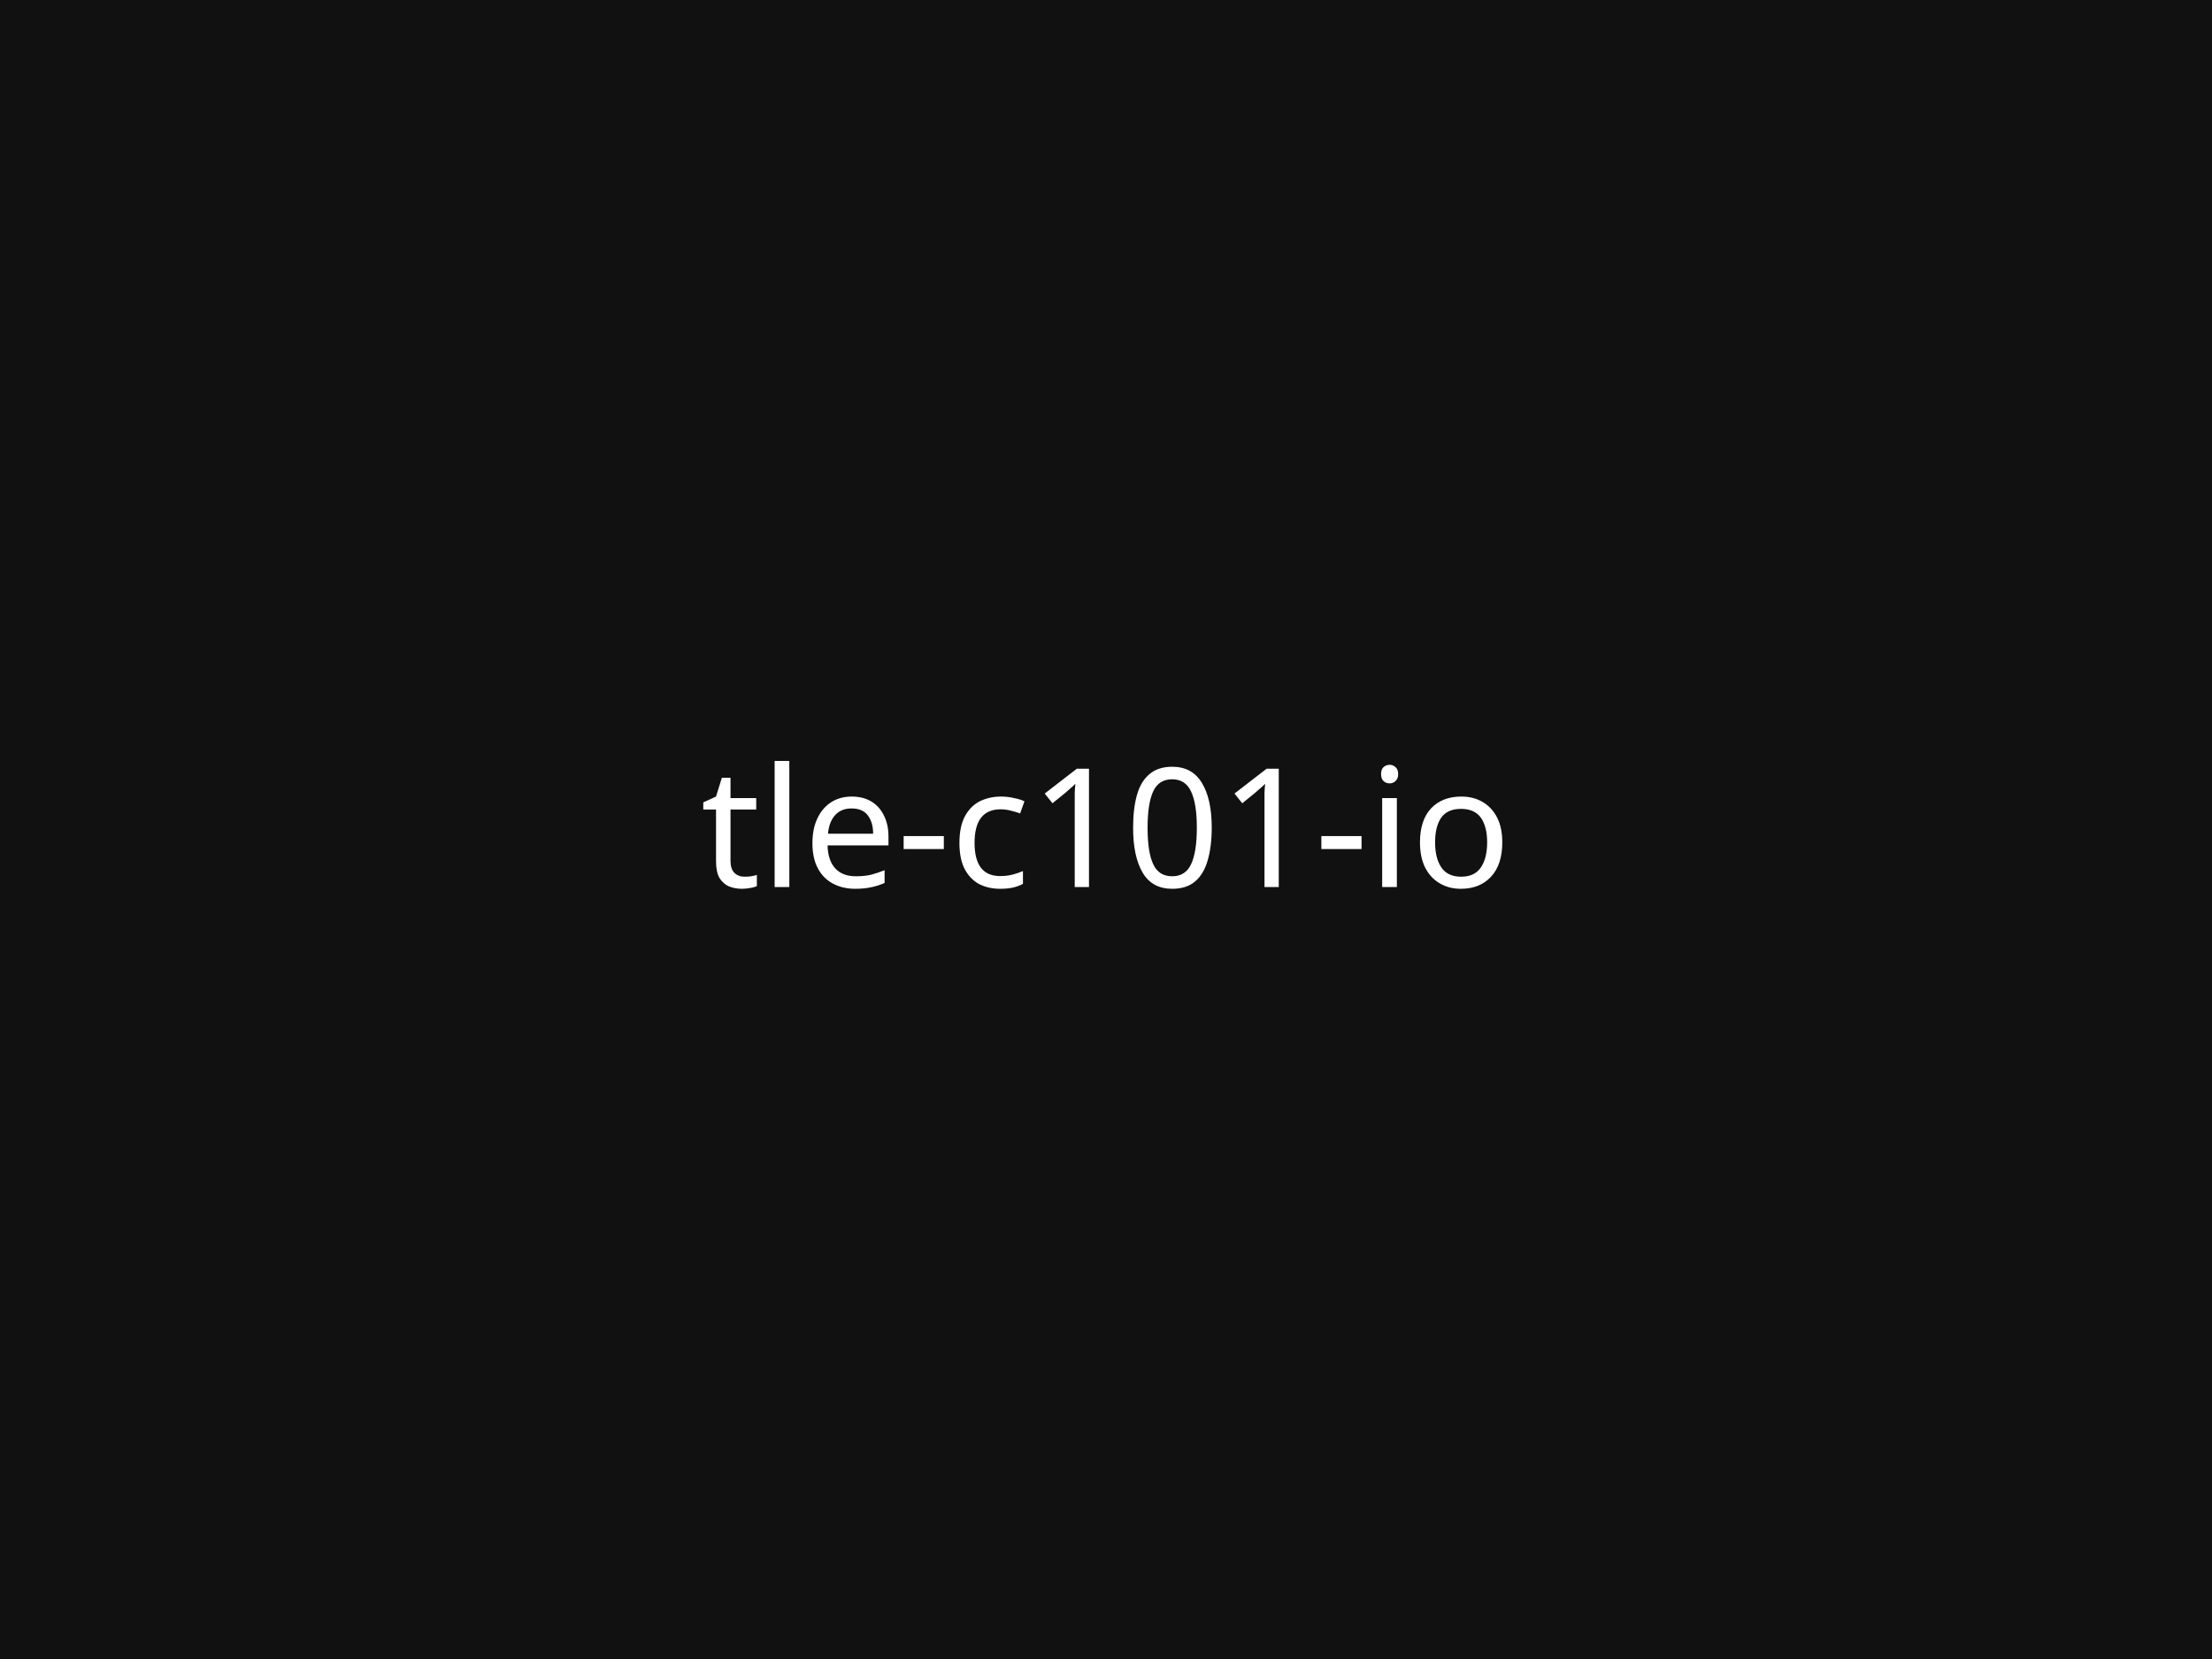
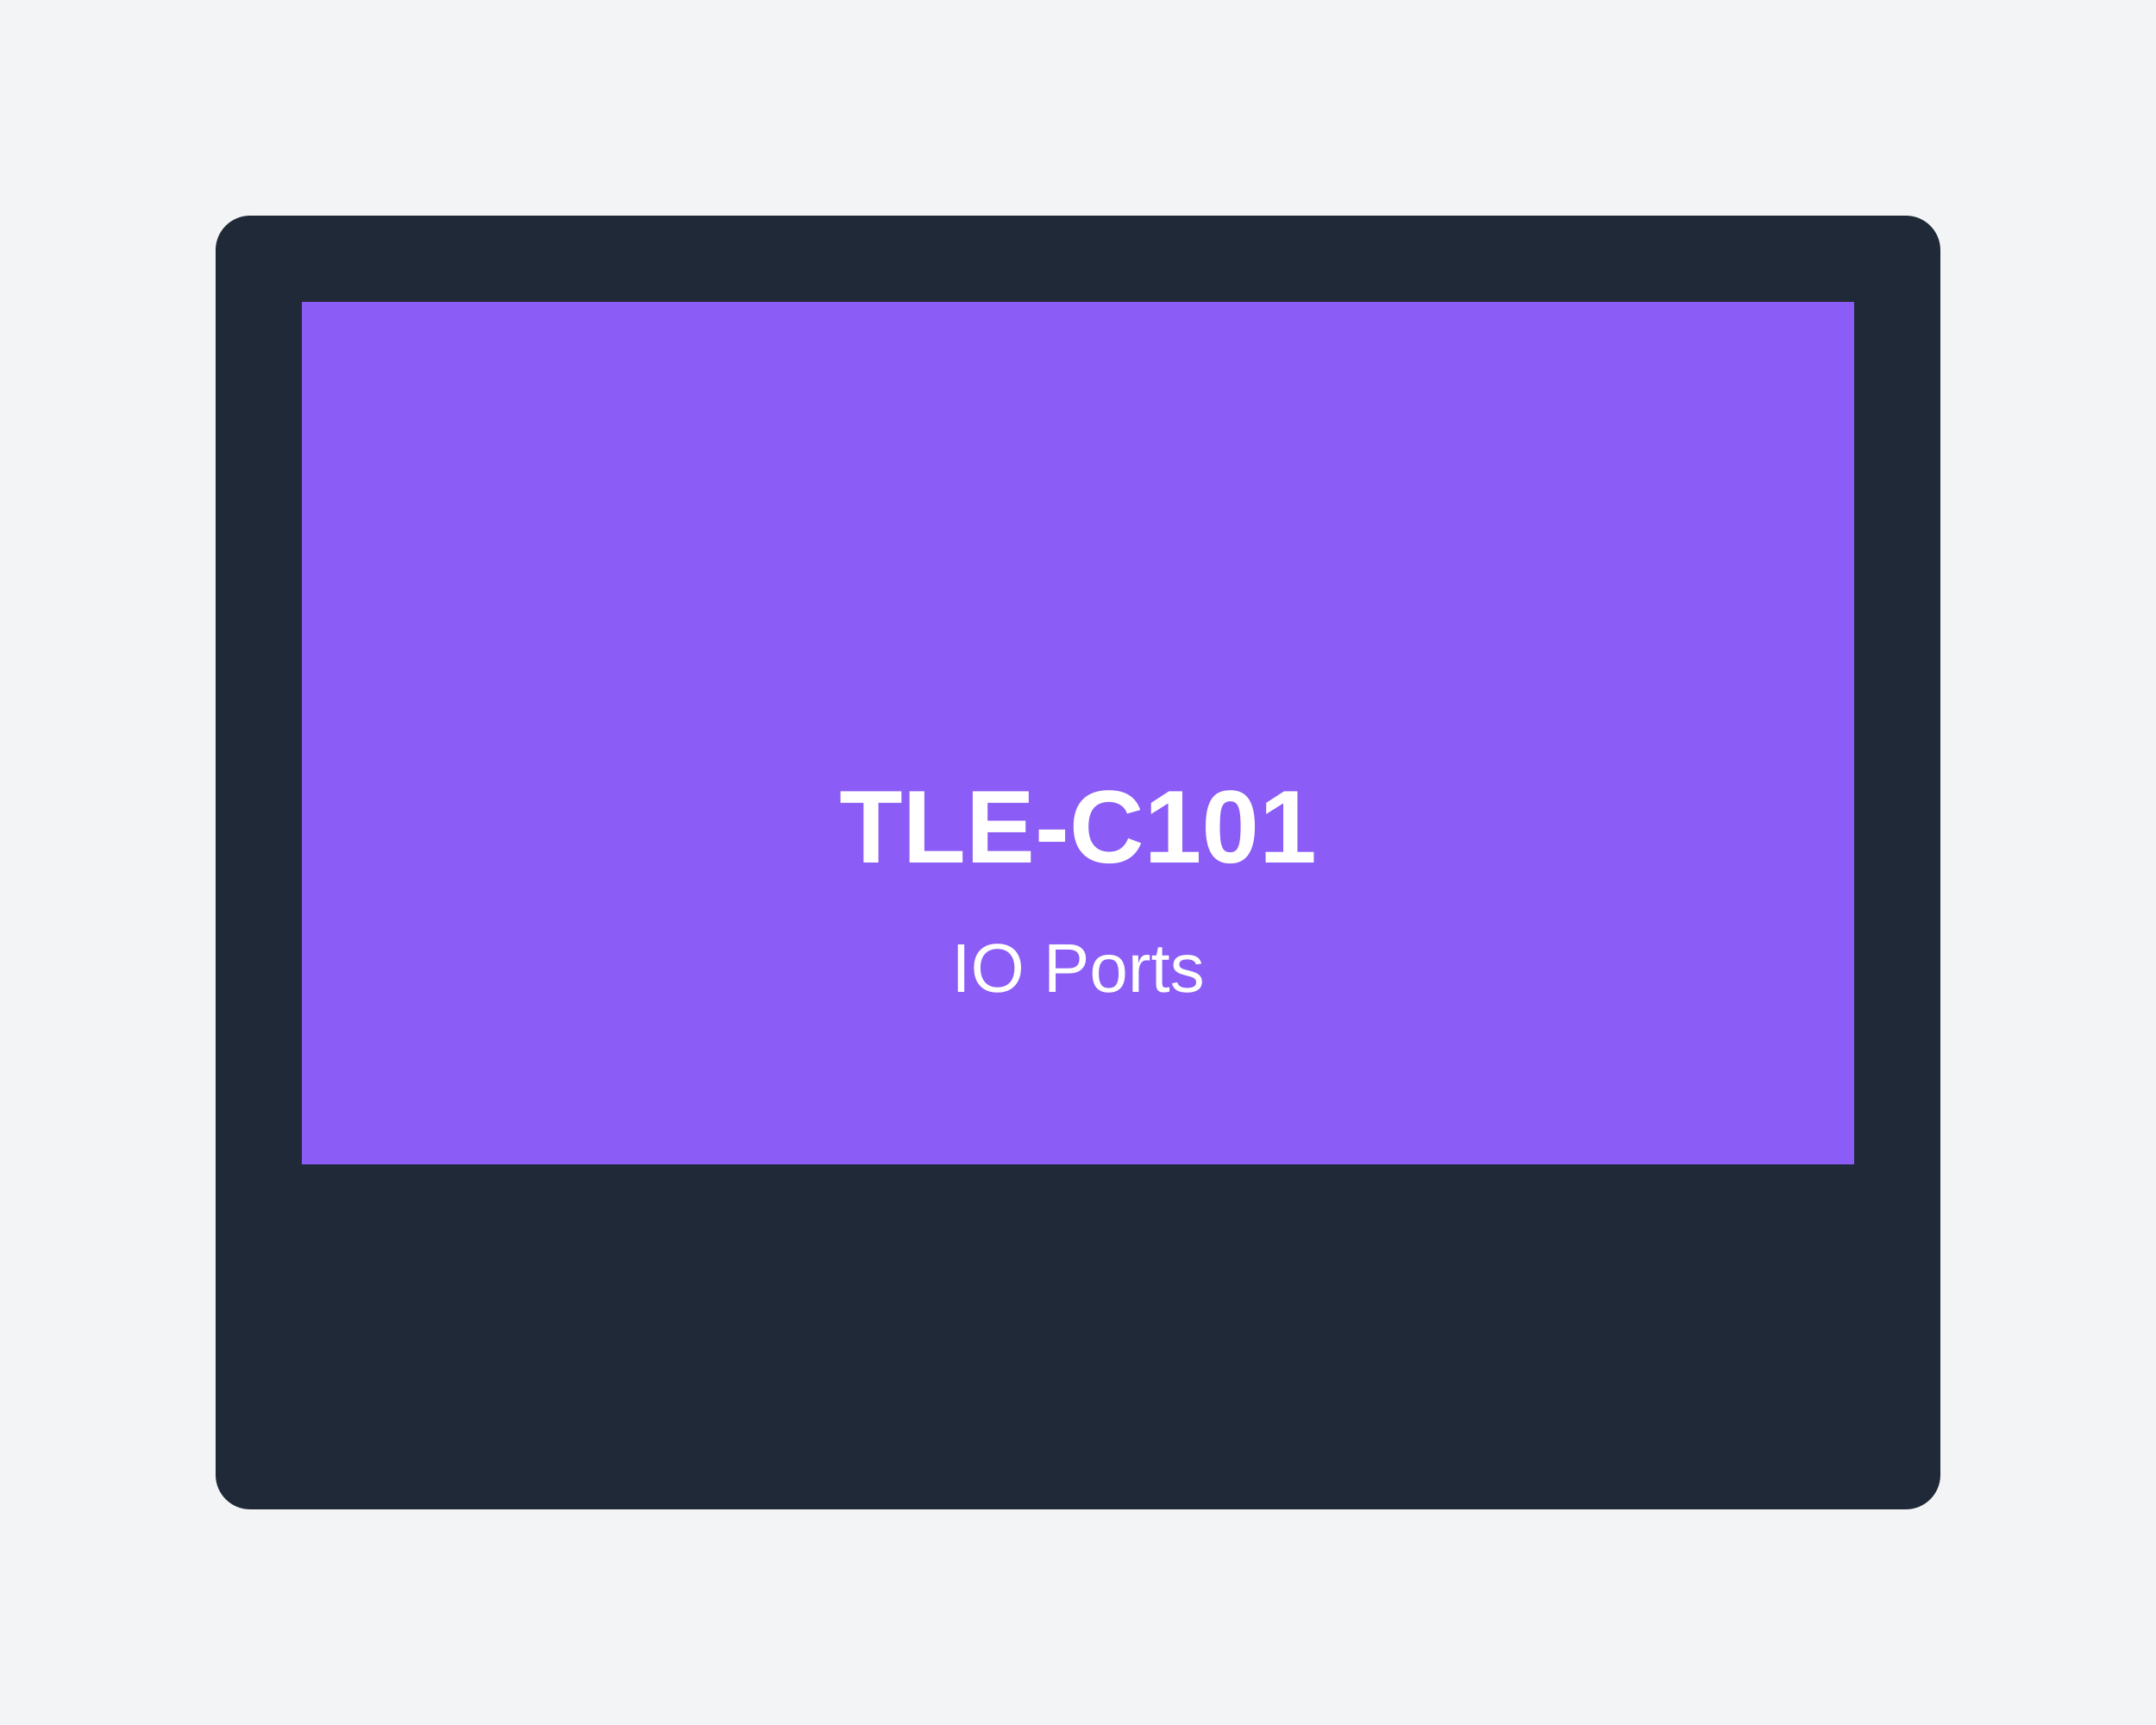
- <svg xmlns="http://www.w3.org/2000/svg" width="160" height="120">
-   <rect width="100%" height="100%" fill="#111" />
-   <text x="50%" y="50%" dominant-baseline="middle" text-anchor="middle" fill="#fff" font-size="12" font-family="sans-serif">tle-c101-io</text>
+ <svg xmlns="http://www.w3.org/2000/svg" width="500" height="400">
+   <rect width="500" height="400" fill="#f3f4f6" />
+   <rect x="50" y="50" width="400" height="300" fill="#1f2937" rx="8" />
+   <rect x="70" y="70" width="360" height="200" fill="#8b5cf6" />
+   <text x="250" y="200" text-anchor="middle" fill="white" font-family="Arial" font-size="24" font-weight="bold">TLE-C101</text>
+   <text x="250" y="230" text-anchor="middle" fill="white" font-family="Arial" font-size="16">IO Ports</text>
</svg>
